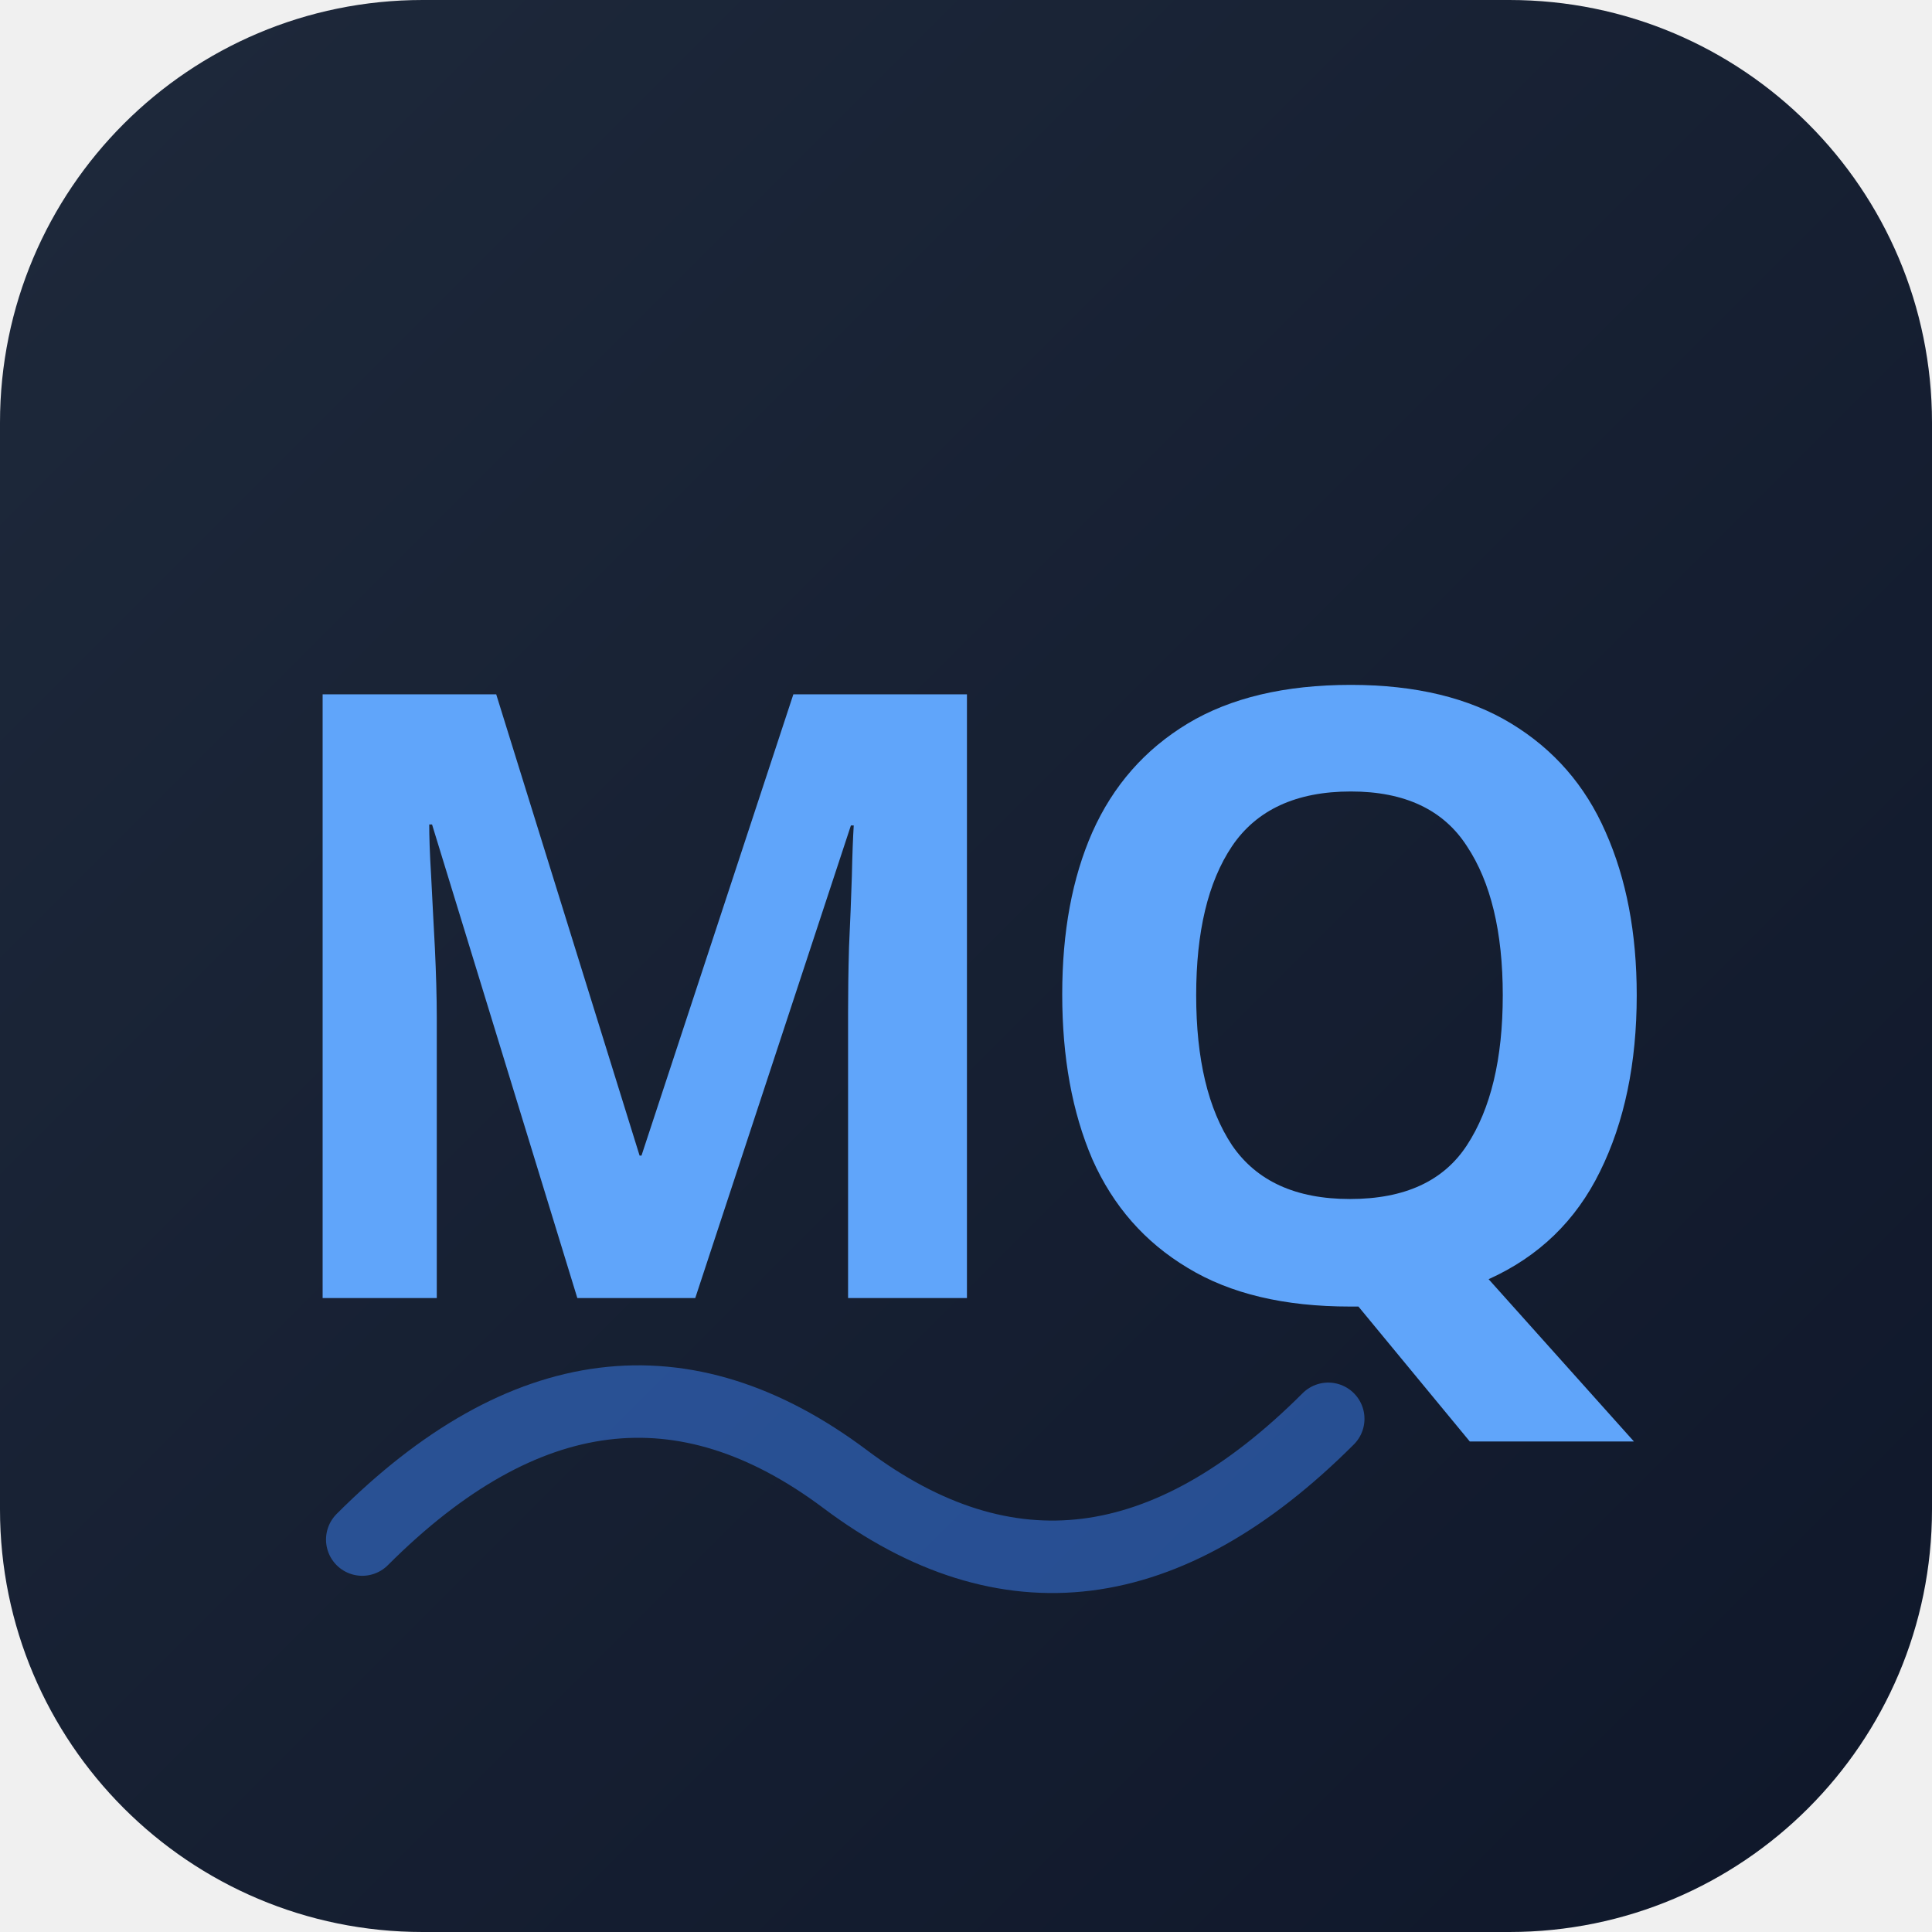
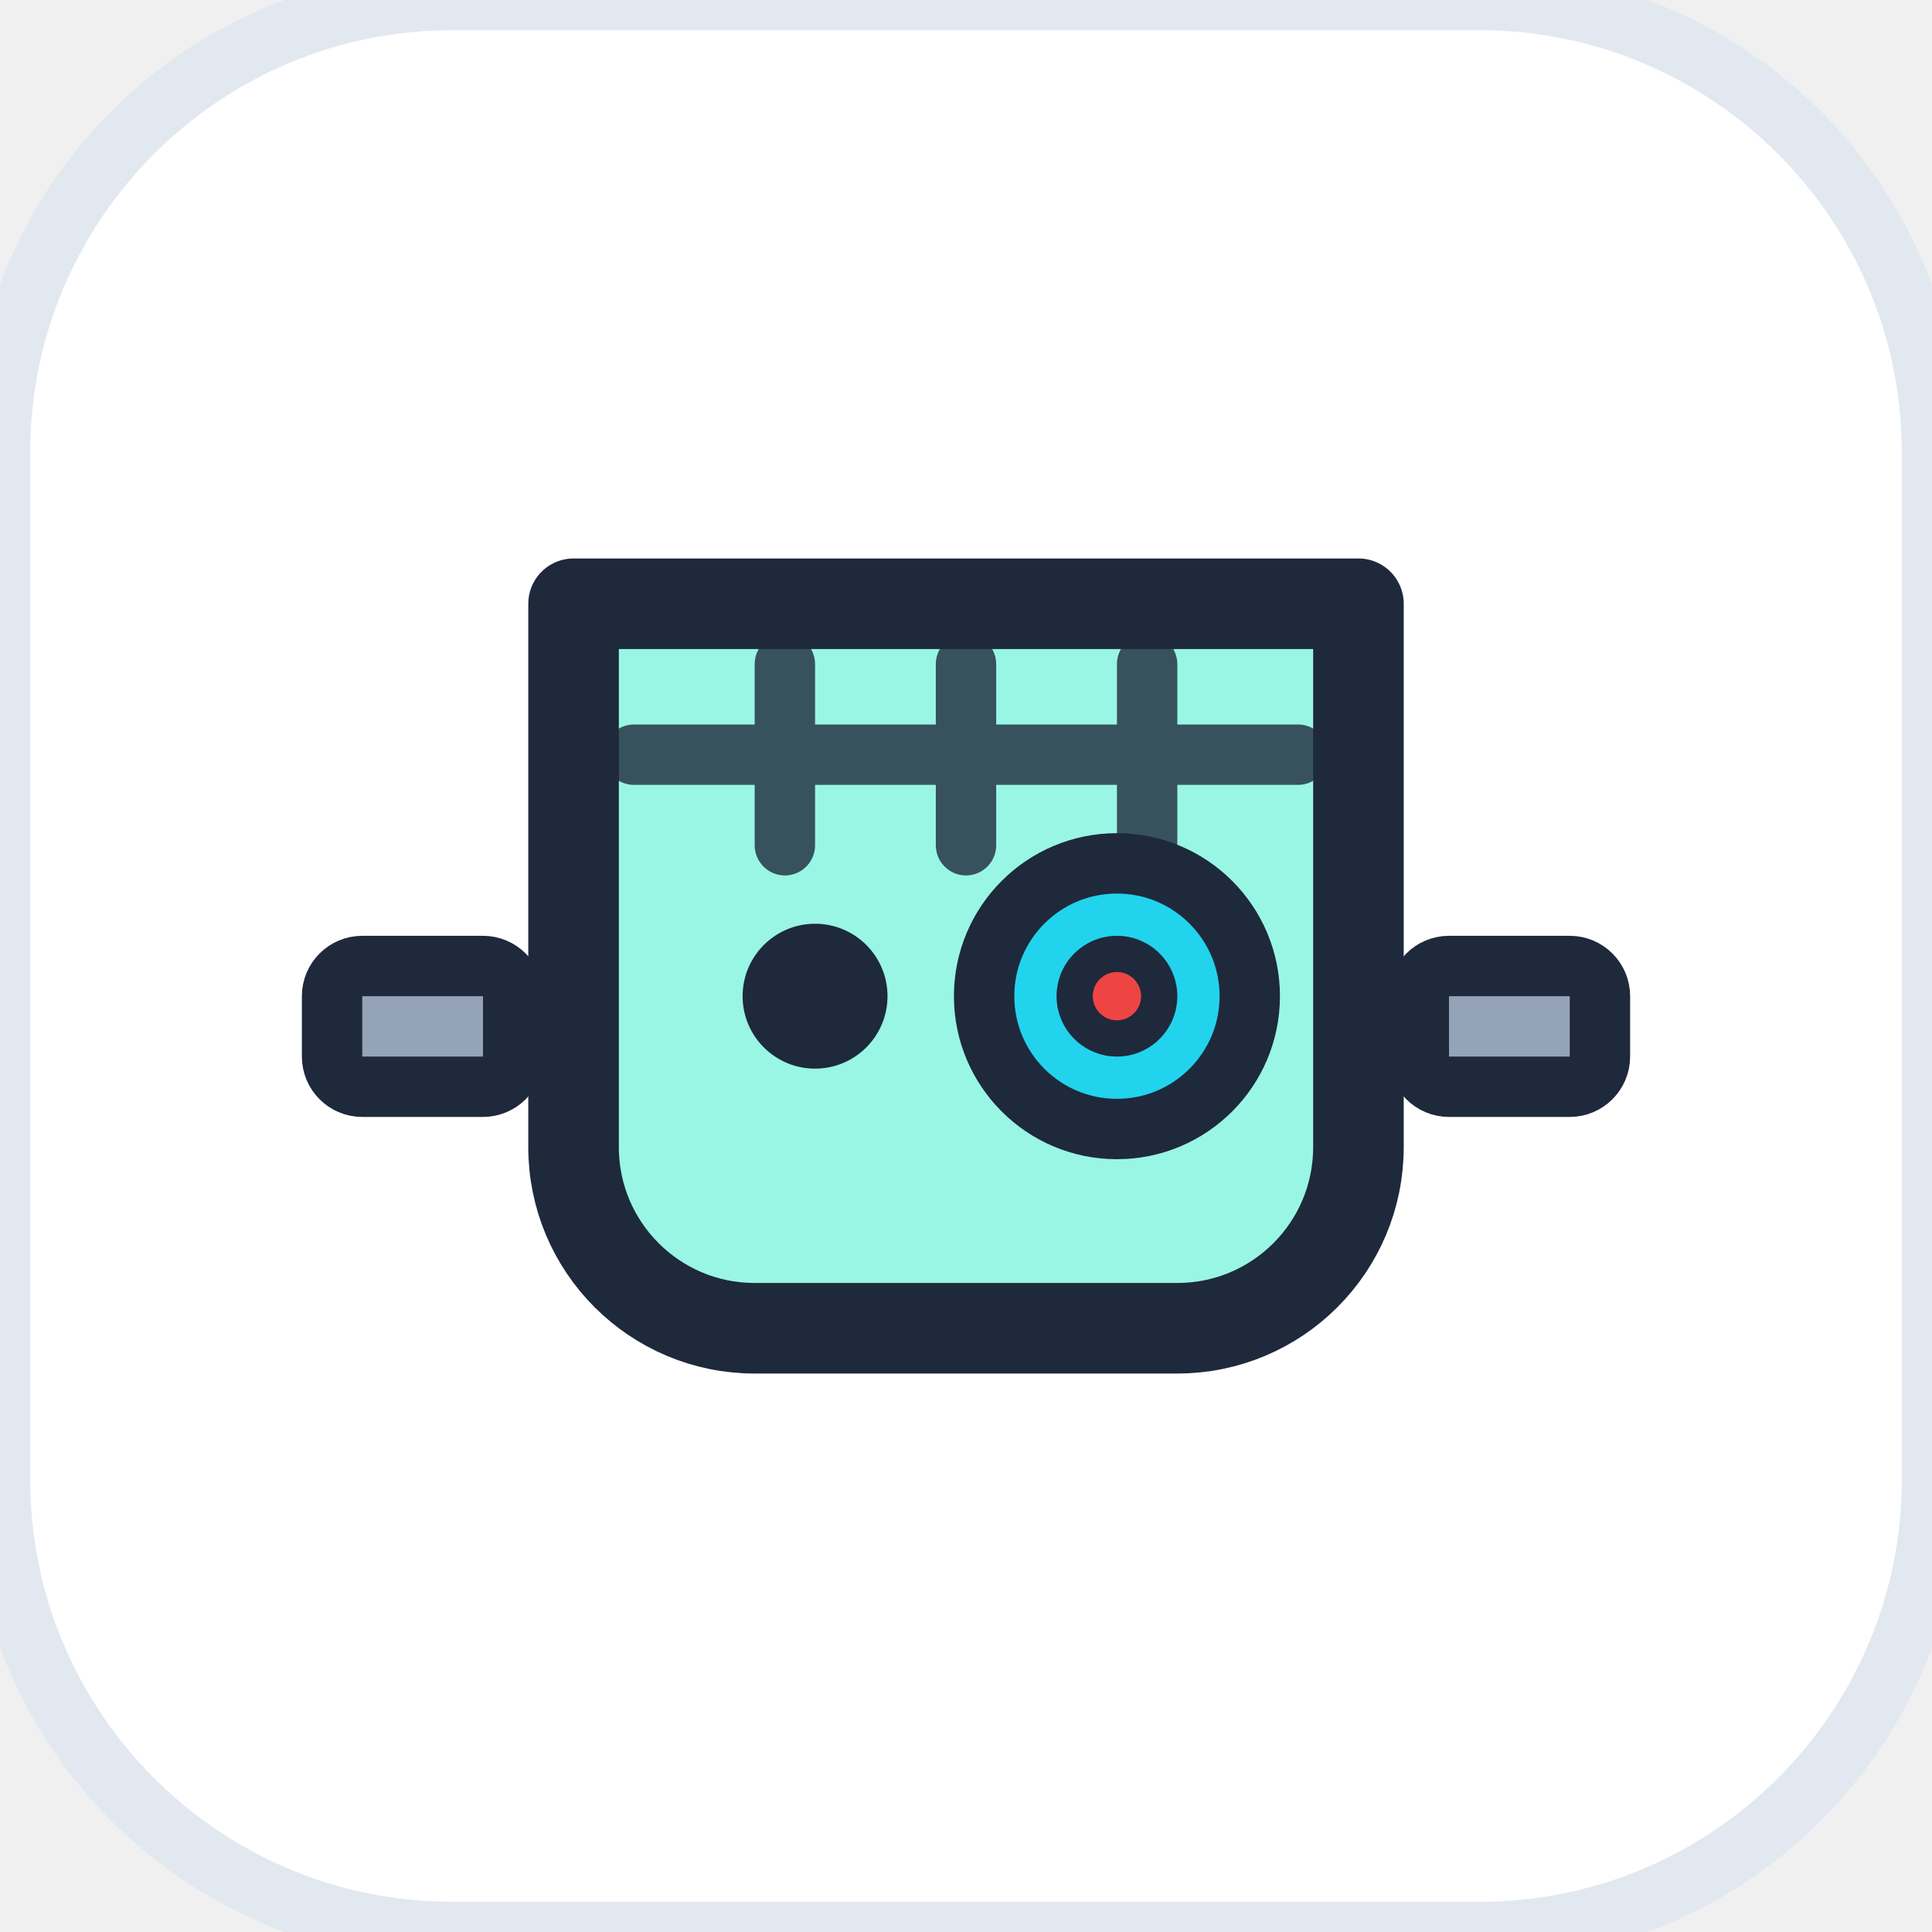
<svg xmlns="http://www.w3.org/2000/svg" viewBox="0 0 32 32">
-   <defs>
-     <linearGradient id="bg" x1="0" y1="0" x2="1" y2="1">
-       <stop offset="0%" stop-color="#1e293b" />
-       <stop offset="100%" stop-color="#0f172a" />
-     </linearGradient>
-   </defs>
-   <rect width="32" height="32" rx="7" fill="url(#bg)" />
-   <text x="16" y="21.5" font-family="system-ui,sans-serif" font-size="14" font-weight="700" fill="#60a5fa" text-anchor="middle" letter-spacing="-0.5">MQ</text>
-   <path d="M6 25.5 q4-4 8-1 q4 3 8-1" fill="none" stroke="#3b82f6" stroke-width="1.2" stroke-linecap="round" opacity="0.5" />
+   <rect width="32" height="32" rx="7.5" fill="#ffffff" stroke="#e2e8f0" stroke-width="1" />
+   <rect x="5.5" y="16" width="3" height="2" rx="0.5" fill="#94a3b8" stroke="#1e293b" stroke-width="1" />
+   <rect x="23.5" y="16" width="3" height="2" rx="0.5" fill="#94a3b8" stroke="#1e293b" stroke-width="1" />
+   <path d="M9.5 10 h13 v9 a3 3 0 0 1-3 3 h-7 a3 3 0 0 1-3-3 z" fill="#99f6e4" stroke="#1e293b" stroke-width="1.5" stroke-linejoin="round" />
+   <path d="M10.5 12.5 h11 M13 11 v3 M16 11 v3 M19 11 v3" stroke="#1e293b" stroke-width="1" stroke-linecap="round" opacity="0.8" />
+   <circle cx="13.5" cy="16.5" r="1.2" fill="#1e293b" />
+   <circle cx="18.5" cy="16.5" r="2.2" fill="#22d3ee" stroke="#1e293b" stroke-width="1" />
+   <circle cx="18.5" cy="16.5" r="1" fill="#1e293b" />
+   <circle cx="18.5" cy="16.5" r="0.4" fill="#ef4444" />
</svg>
